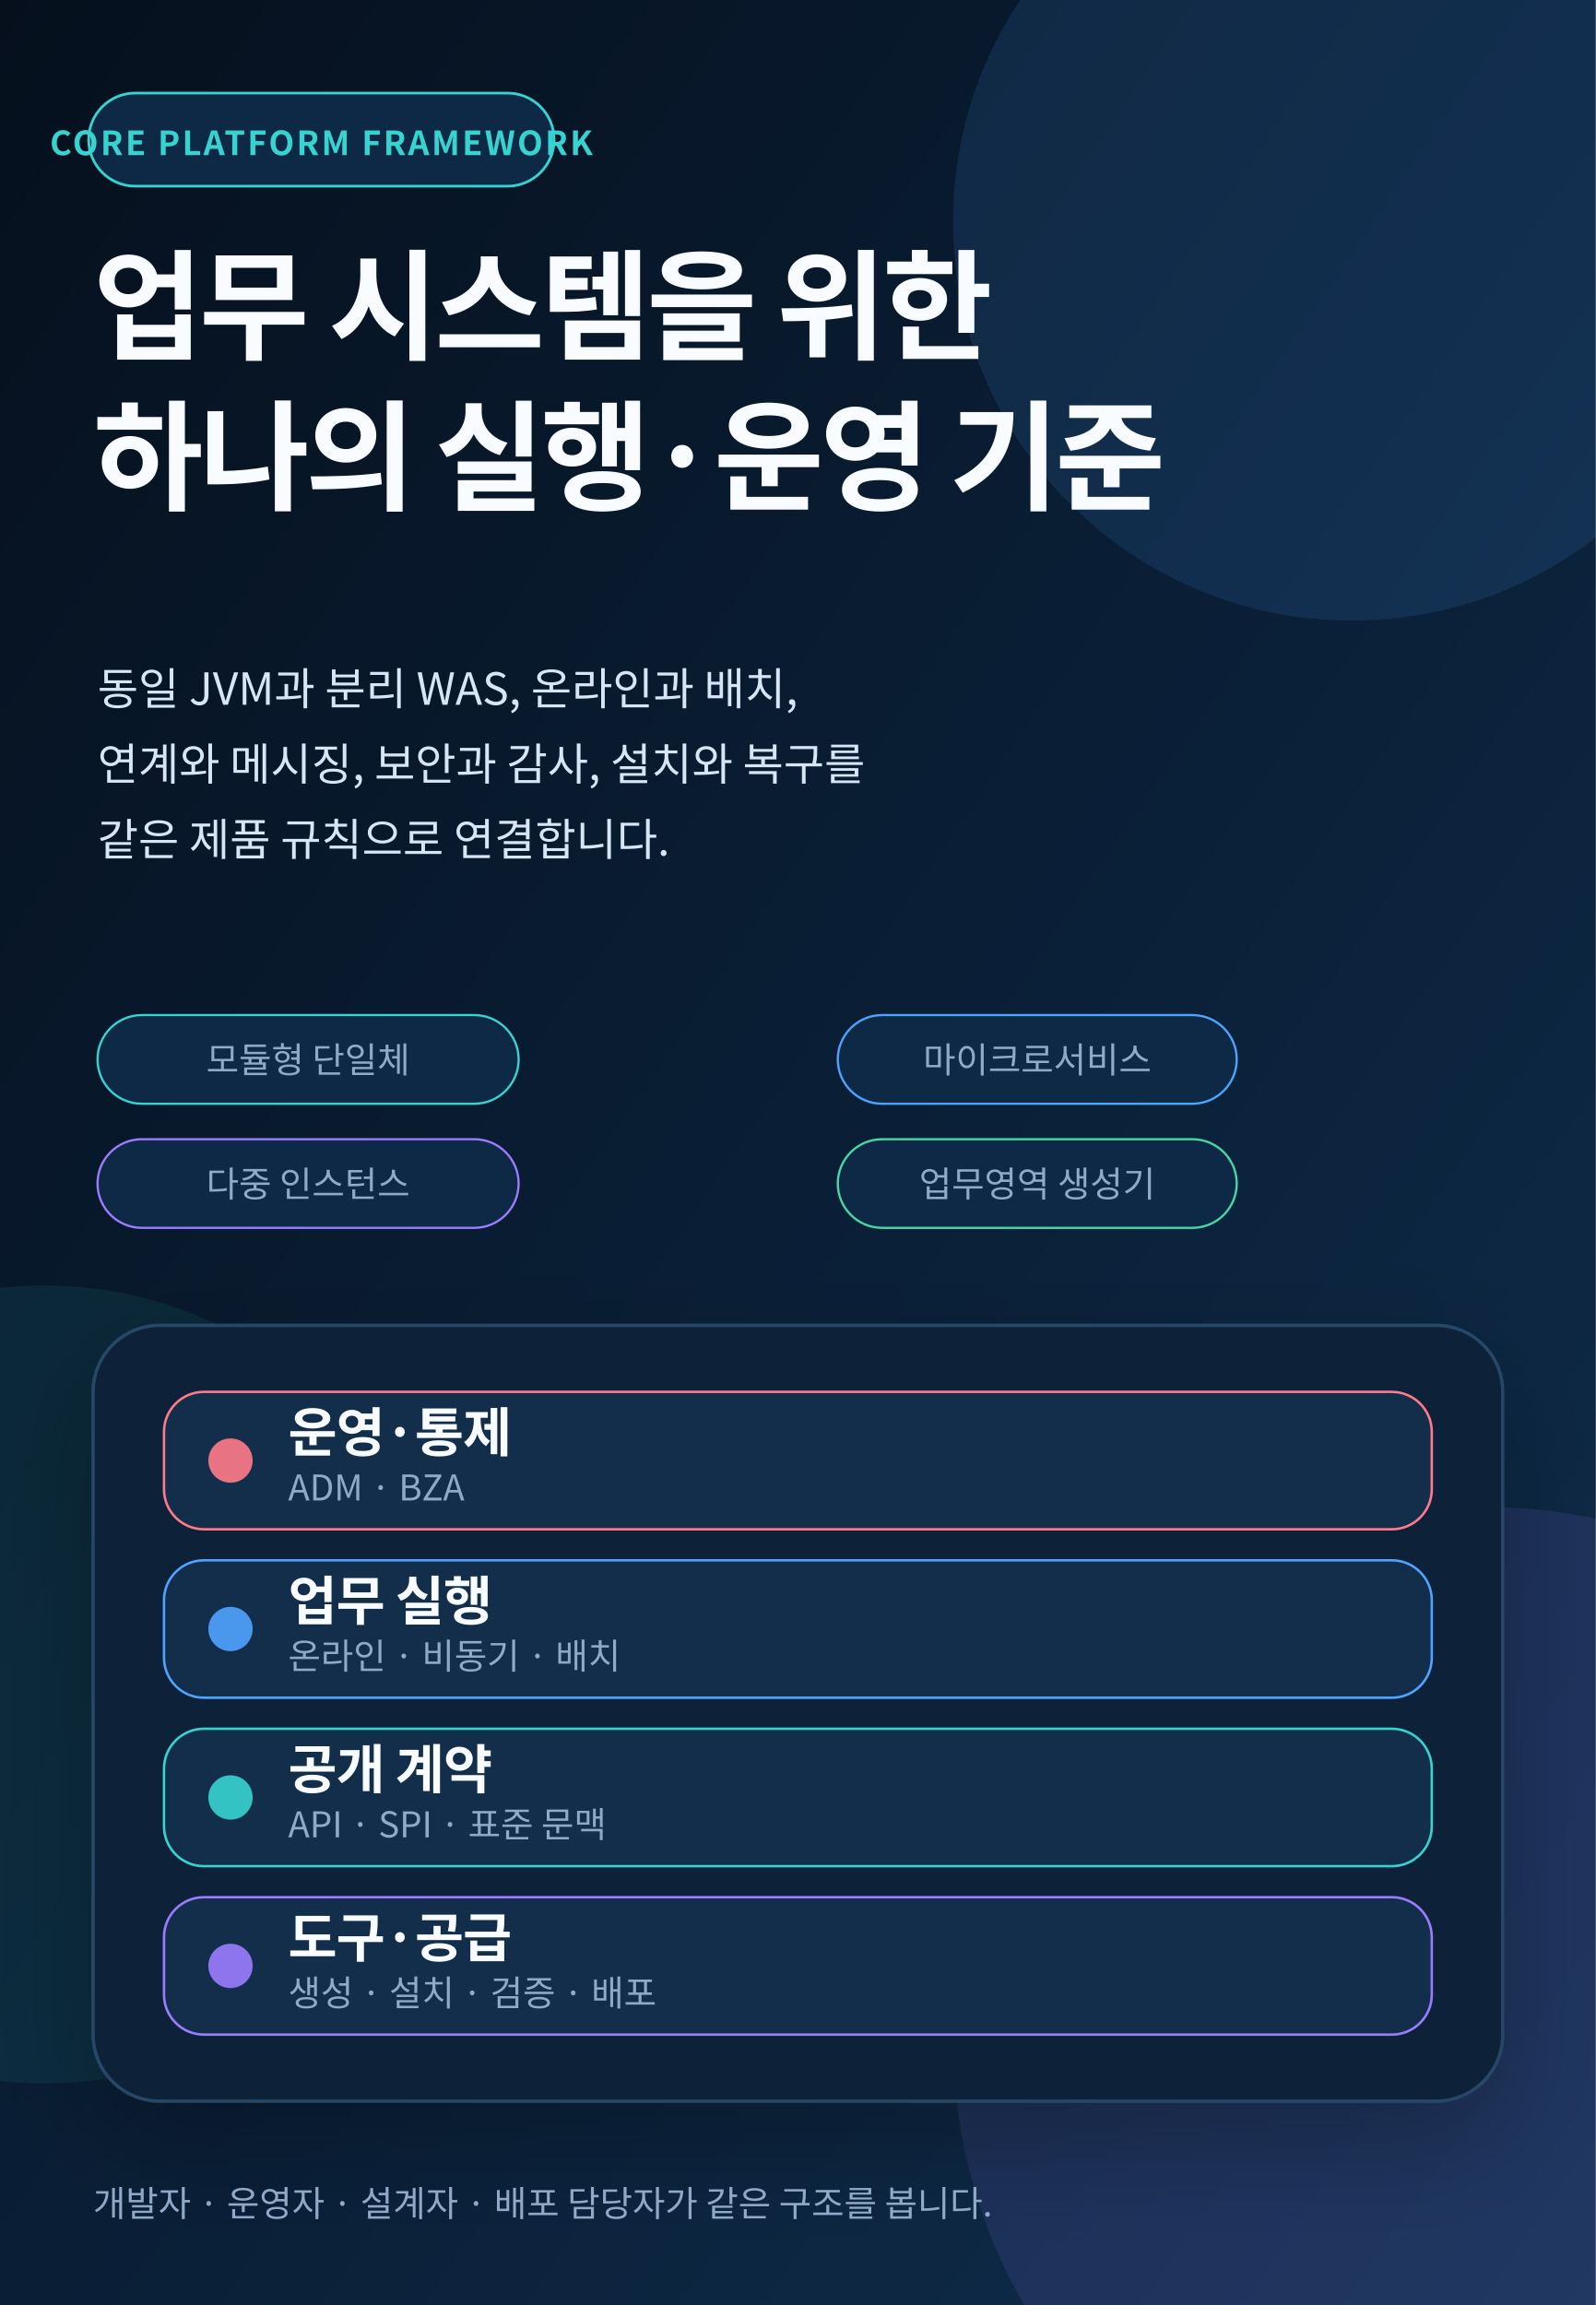
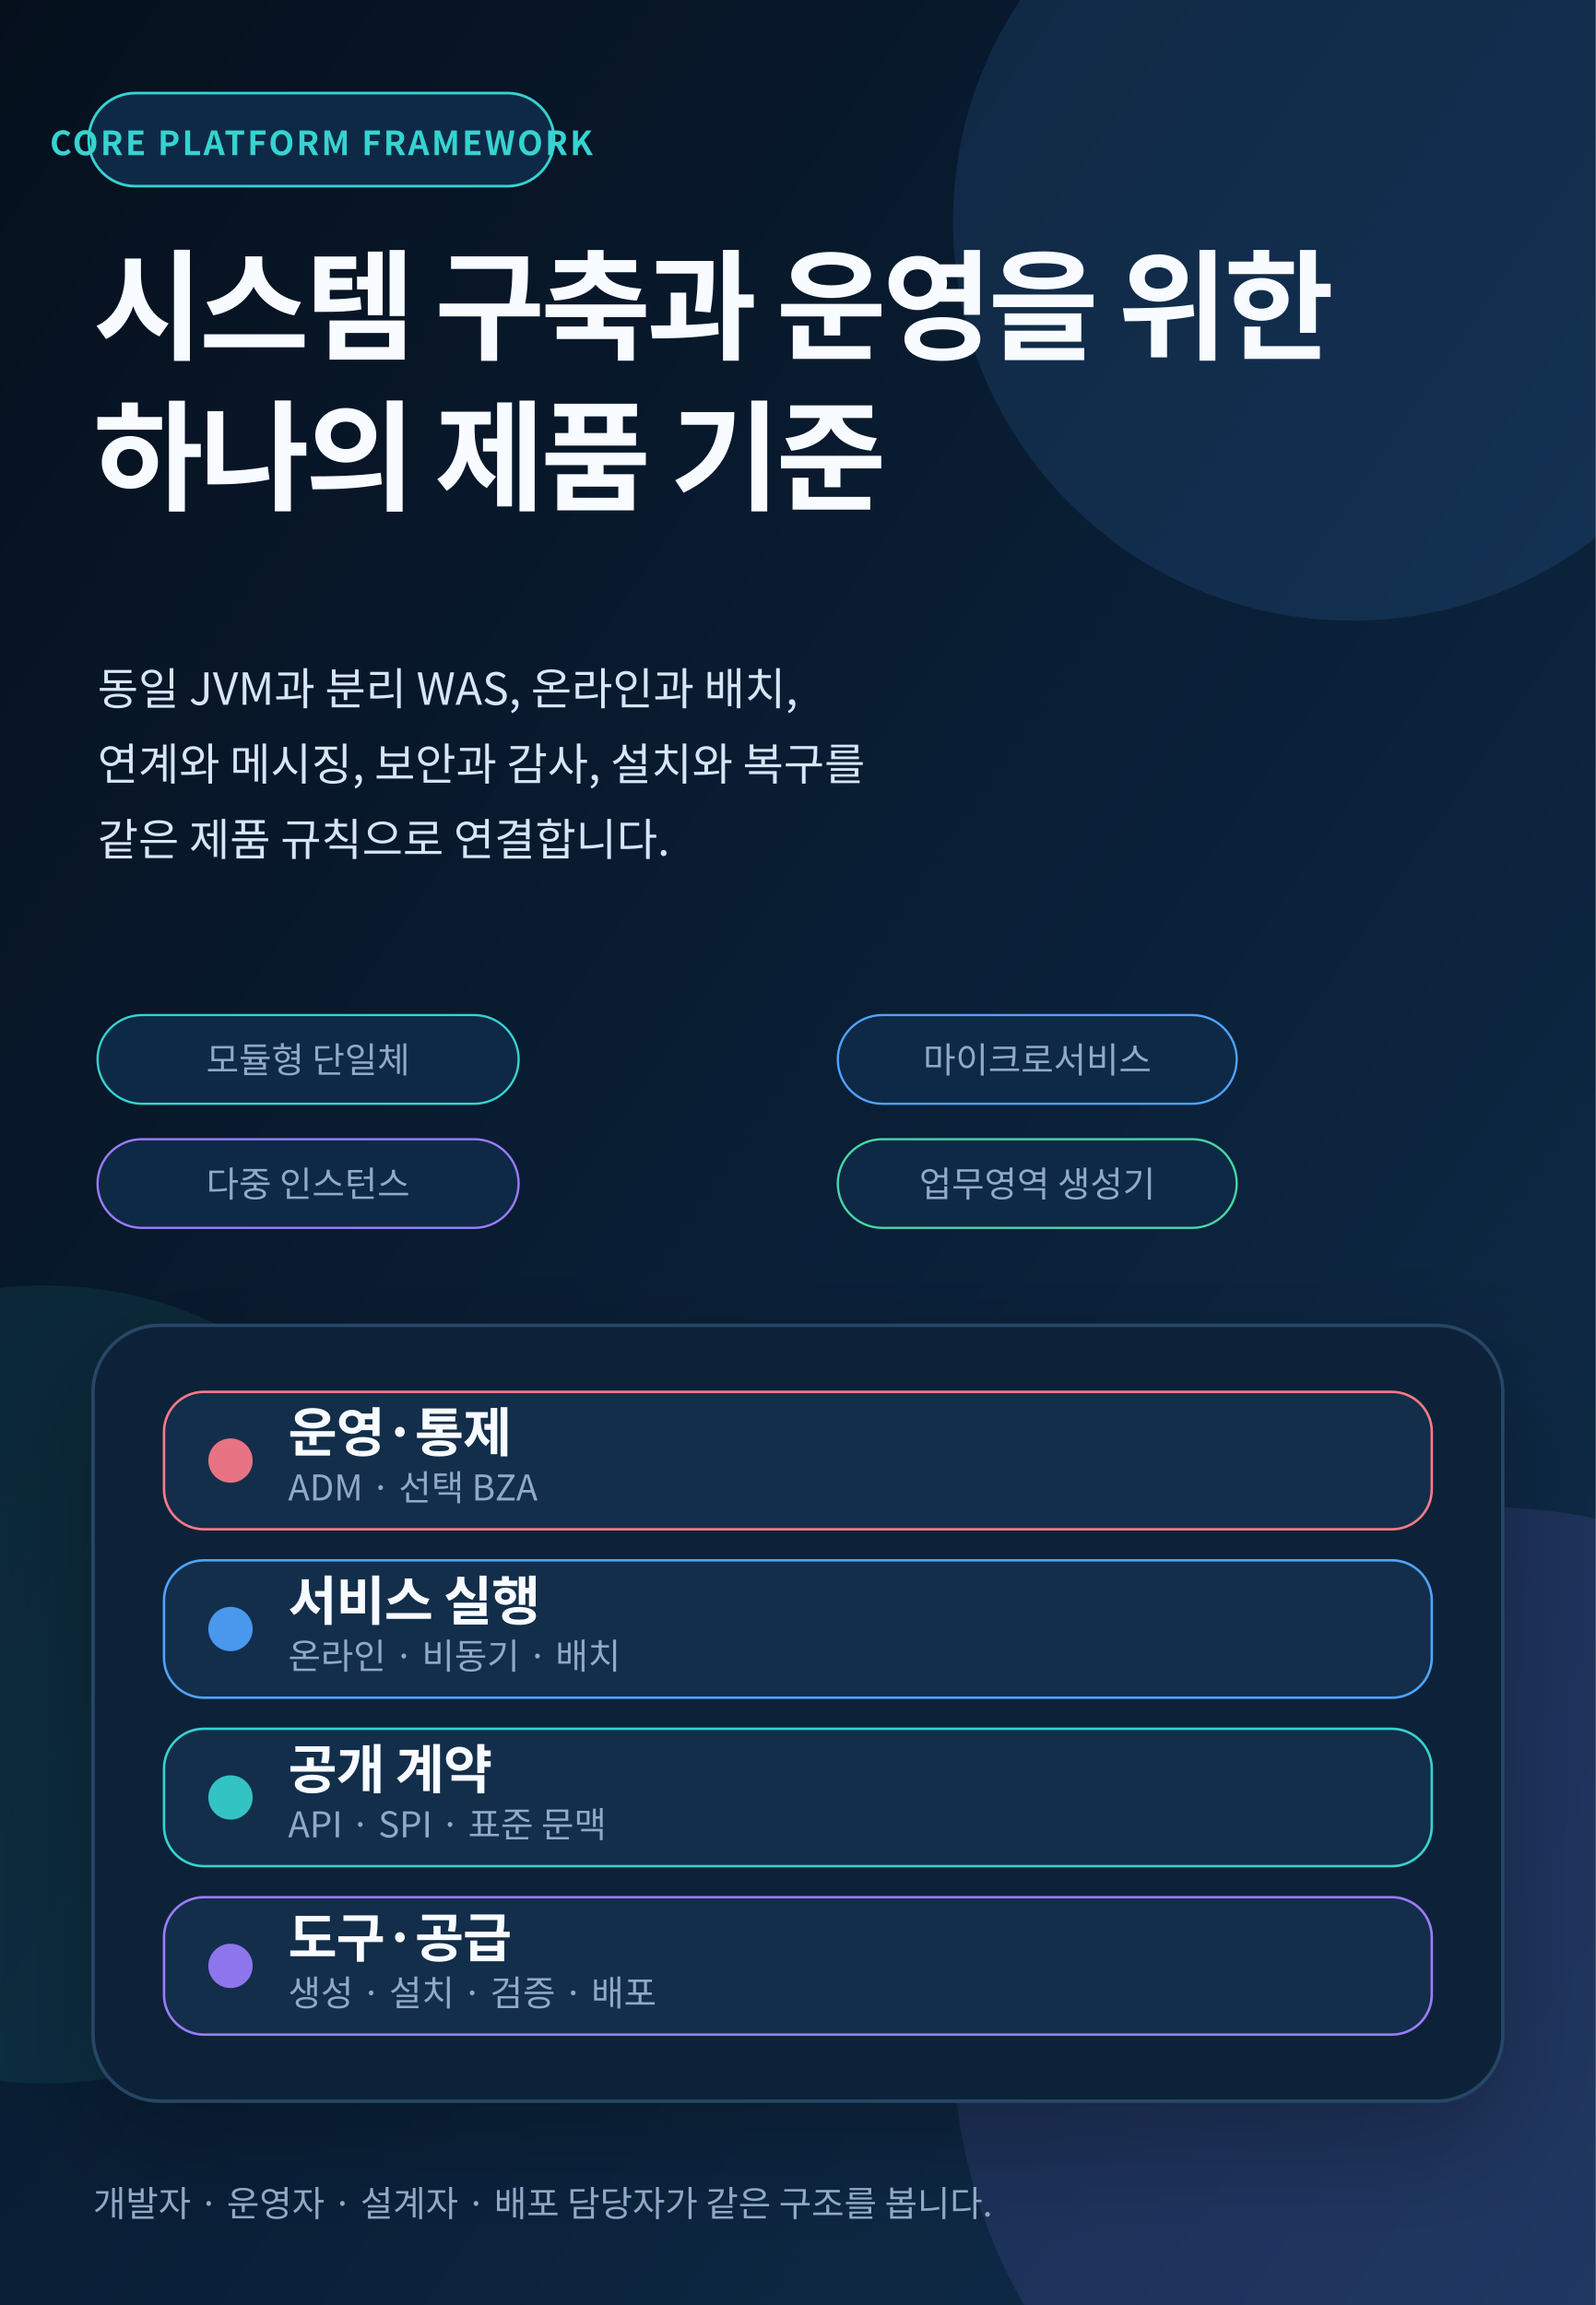
<svg xmlns="http://www.w3.org/2000/svg" width="720" height="1040" viewBox="0 0 720 1040" role="img" aria-labelledby="title desc">
  <defs>
    <linearGradient id="bg" x1="0" y1="0" x2="1" y2="1">
      <stop offset="0" stop-color="#06101D" />
      <stop offset="0.55" stop-color="#0A2038" />
      <stop offset="1" stop-color="#102E4D" />
    </linearGradient>
    <linearGradient id="accent" x1="0" y1="0" x2="1" y2="1">
      <stop offset="0" stop-color="#36D3D0" />
      <stop offset="0.5" stop-color="#4FA3FF" />
      <stop offset="1" stop-color="#9B7CFF" />
    </linearGradient>
    <linearGradient id="warm" x1="0" y1="0" x2="1" y2="1">
      <stop offset="0" stop-color="#FFC66D" />
      <stop offset="1" stop-color="#FF7A8A" />
    </linearGradient>
    <filter id="shadow" x="-30%" y="-30%" width="160%" height="160%">
      <feDropShadow dx="0" dy="18" stdDeviation="24" flood-color="#000" flood-opacity=".25" />
    </filter>
    <filter id="softShadow" x="-30%" y="-30%" width="160%" height="160%">
      <feDropShadow dx="0" dy="8" stdDeviation="12" flood-color="#00152A" flood-opacity=".14" />
    </filter>
  </defs>
  <style>
 text{font-family:'NanumGothic','Noto Sans CJK KR','Malgun Gothic','Apple SD Gothic Neo',sans-serif;}
 .h1{font-size:54px;font-weight:800;letter-spacing:-1.8px;fill:#F8FBFF}
 .h2{font-size:34px;font-weight:800;letter-spacing:-1px;fill:#F8FBFF}
 .h3{font-size:24px;font-weight:800;letter-spacing:-.4px;fill:#F8FBFF}
 .body{font-size:20px;font-weight:500;fill:#D7E6F7}
 .small{font-size:16px;font-weight:500;fill:#8FA9C6}
 .label{font-size:15px;font-weight:800;letter-spacing:1px;fill:#36D3D0}
 .darkh{font-size:30px;font-weight:800;letter-spacing:-.7px;fill:#10243D}
 .darkbody{font-size:18px;font-weight:500;fill:#34506D}
 .darksmall{font-size:15px;font-weight:500;fill:#607A96}
 .mono{font-family:'SFMono-Regular','Consolas','Liberation Mono',monospace;font-size:16px;fill:#D7E6F7}
 .chip{font-size:15px;font-weight:800;fill:#FFFFFF}
 .darkmodule{font-size:24px;font-weight:800;letter-spacing:-.4px;fill:#10243D}
</style>
  <rect x="0" y="0" width="720" height="1040" rx="0" fill="url(#bg)" stroke="none" stroke-width="1.4" />
  <circle cx="610" cy="100" r="180" fill="#4FA3FF" opacity="0.12" />
  <circle cx="670" cy="920" r="240" fill="#9B7CFF" opacity="0.12" />
  <circle cx="20" cy="760" r="180" fill="#36D3D0" opacity="0.08" />
  <rect x="40" y="42" width="210" height="42" rx="21" fill="#0E2946" stroke="#36D3D0" stroke-width="1.2" />
  <text x="145" y="70" class="label" text-anchor="middle">CORE PLATFORM FRAMEWORK</text>
  <text x="42" y="158" class="h1" text-anchor="start">
-     <tspan x="42" dy="0">업무 시스템을 위한</tspan>
-     <tspan x="42" dy="68">하나의 실행·운영 기준</tspan>
+     <tspan x="42" dy="0">시스템 구축과 운영을 위한</tspan>
+     <tspan x="42" dy="68">하나의 제품 기준</tspan>
  </text>
  <text x="44" y="318" class="body" text-anchor="start">
    <tspan x="44" dy="0">동일 JVM과 분리 WAS, 온라인과 배치,</tspan>
    <tspan x="44" dy="34">연계와 메시징, 보안과 감사, 설치와 복구를</tspan>
    <tspan x="44" dy="34">같은 제품 규칙으로 연결합니다.</tspan>
  </text>
  <rect x="44" y="458" width="190" height="40" rx="20" fill="#0E2946" stroke="#36D3D0" stroke-width="1" />
  <text x="139.0" y="484" class="small" text-anchor="middle">모듈형 단일체</text>
  <rect x="378" y="458" width="180" height="40" rx="20" fill="#0E2946" stroke="#4FA3FF" stroke-width="1" />
  <text x="468.0" y="484" class="small" text-anchor="middle">마이크로서비스</text>
  <rect x="44" y="514" width="190" height="40" rx="20" fill="#0E2946" stroke="#9B7CFF" stroke-width="1" />
  <text x="139.0" y="540" class="small" text-anchor="middle">다중 인스턴스</text>
  <rect x="378" y="514" width="180" height="40" rx="20" fill="#0E2946" stroke="#47D7A5" stroke-width="1" />
  <text x="468.0" y="540" class="small" text-anchor="middle">업무영역 생성기</text>
  <rect x="42" y="598" width="636" height="350" rx="30" fill="#0D2138" stroke="#284766" stroke-width="1.5" filter="url(#shadow)" />
  <rect x="74" y="628" width="572" height="62" rx="18" fill="#132E4A" stroke="#FF7A8A" stroke-width="1.1" />
  <circle cx="104" cy="659" r="10" fill="#FF7A8A" opacity="0.9" />
  <text x="130" y="655" class="h3" text-anchor="start">운영·통제</text>
-   <text x="130" y="677" class="small" text-anchor="start">ADM · BZA</text>
+   <text x="130" y="677" class="small" text-anchor="start">ADM · 선택 BZA</text>
  <rect x="74" y="704" width="572" height="62" rx="18" fill="#132E4A" stroke="#4FA3FF" stroke-width="1.1" />
  <circle cx="104" cy="735" r="10" fill="#4FA3FF" opacity="0.9" />
-   <text x="130" y="731" class="h3" text-anchor="start">업무 실행</text>
+   <text x="130" y="731" class="h3" text-anchor="start">서비스 실행</text>
  <text x="130" y="753" class="small" text-anchor="start">온라인 · 비동기 · 배치</text>
  <rect x="74" y="780" width="572" height="62" rx="18" fill="#132E4A" stroke="#36D3D0" stroke-width="1.1" />
  <circle cx="104" cy="811" r="10" fill="#36D3D0" opacity="0.9" />
  <text x="130" y="807" class="h3" text-anchor="start">공개 계약</text>
  <text x="130" y="829" class="small" text-anchor="start">API · SPI · 표준 문맥</text>
  <rect x="74" y="856" width="572" height="62" rx="18" fill="#132E4A" stroke="#9B7CFF" stroke-width="1.1" />
  <circle cx="104" cy="887" r="10" fill="#9B7CFF" opacity="0.9" />
  <text x="130" y="883" class="h3" text-anchor="start">도구·공급</text>
  <text x="130" y="905" class="small" text-anchor="start">생성 · 설치 · 검증 · 배포</text>
  <text x="42" y="1000" class="small" text-anchor="start">개발자 · 운영자 · 설계자 · 배포 담당자가 같은 구조를 봅니다.</text>
</svg>
